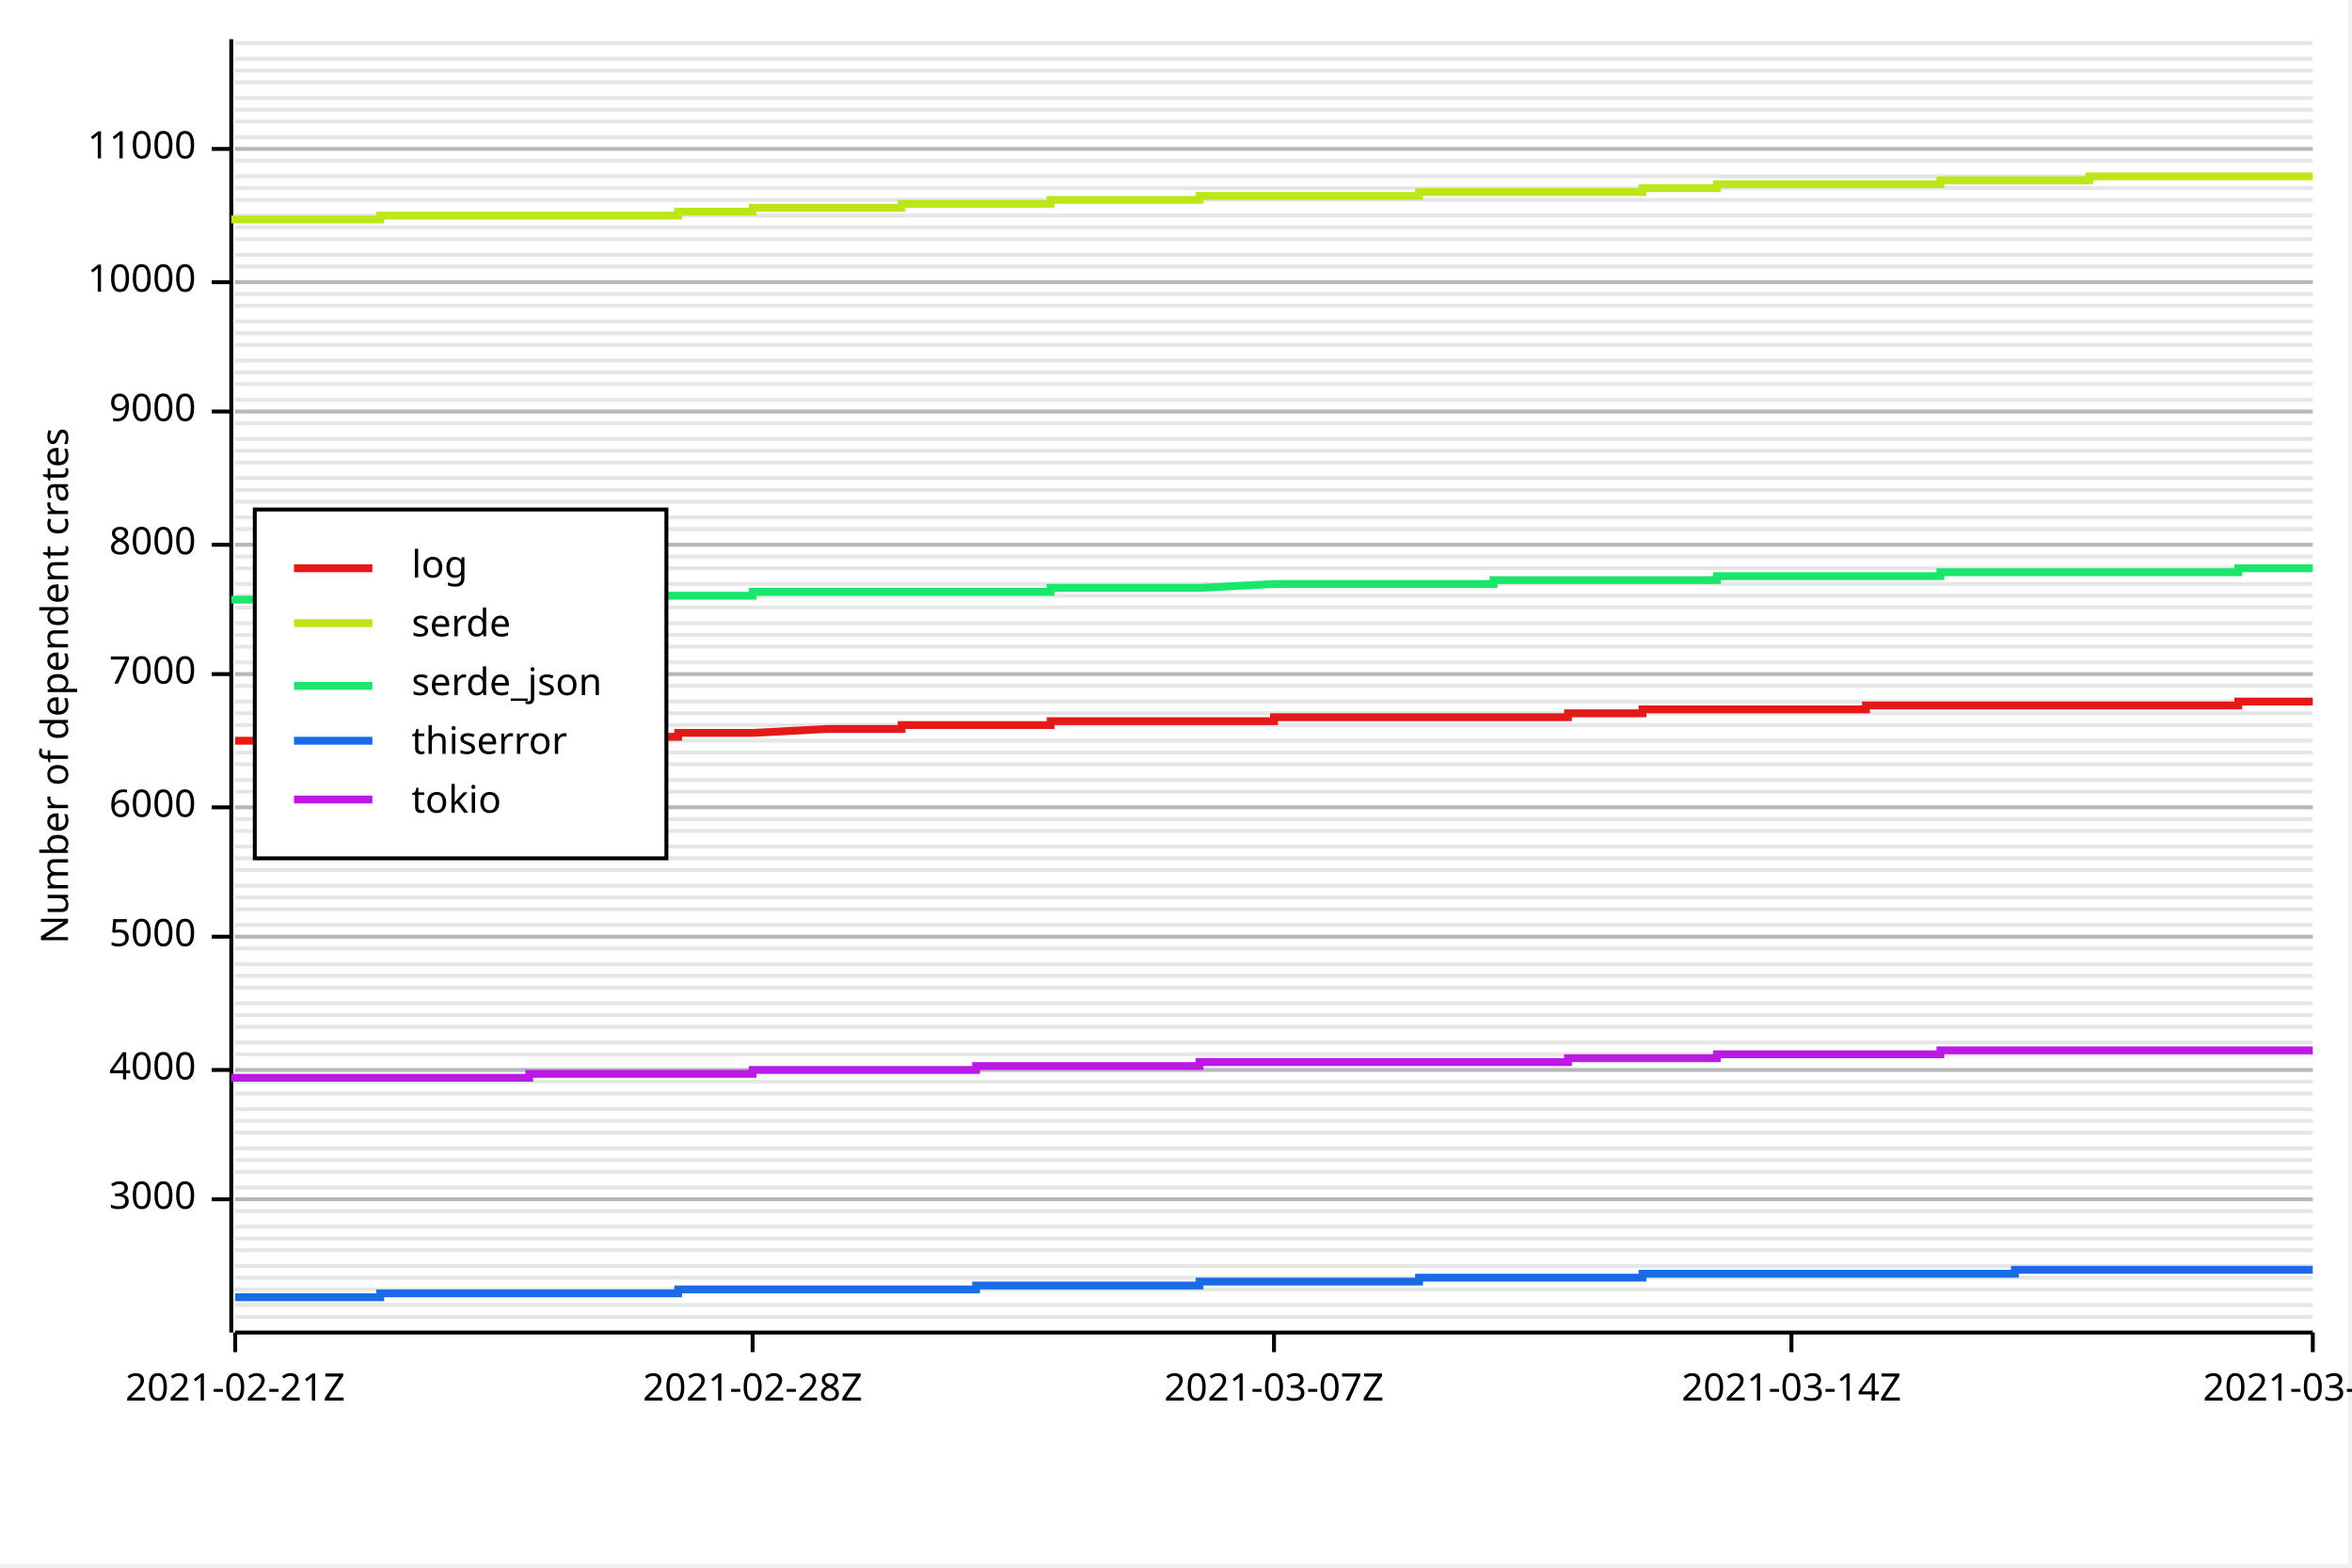
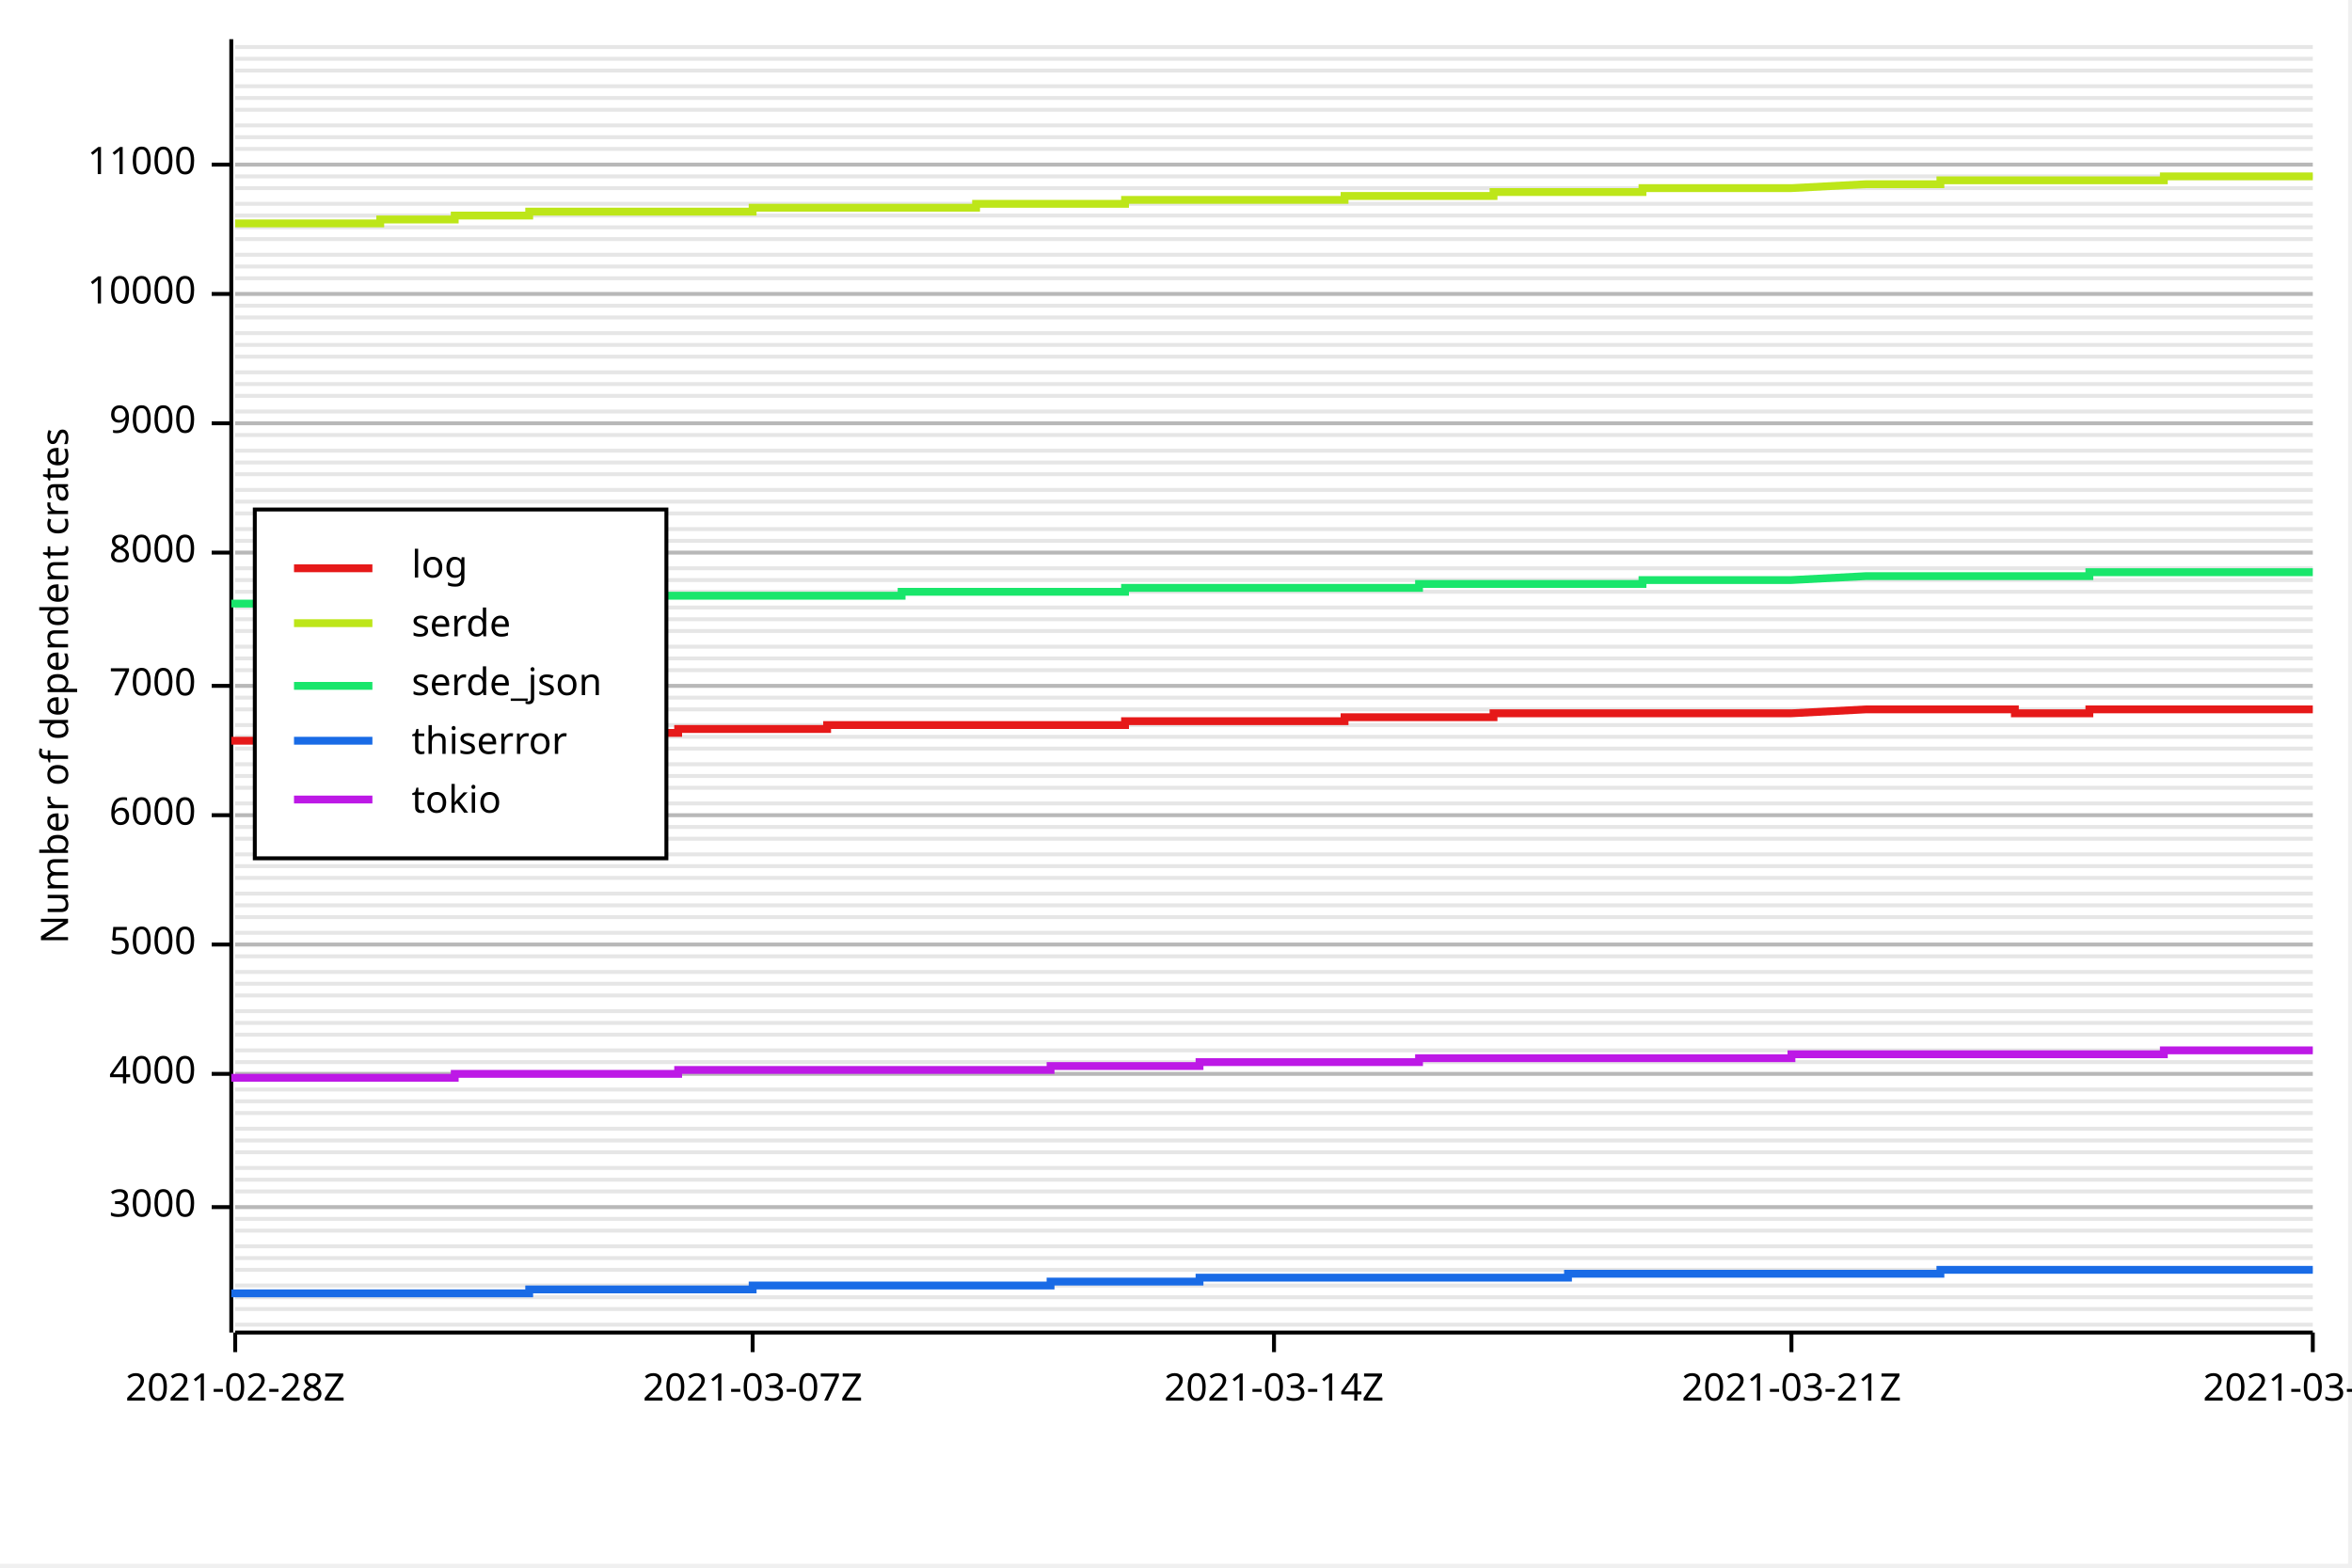
<svg xmlns="http://www.w3.org/2000/svg" width="600" height="400" viewBox="0 0 600 400">
  <rect x="0" y="0" width="599" height="399" opacity="1" fill="#FFFFFF" stroke="none" />
-   <line opacity="0.1" stroke="#000000" stroke-width="1" x1="60" y1="336" x2="590" y2="336" />
-   <line opacity="0.1" stroke="#000000" stroke-width="1" x1="60" y1="333" x2="590" y2="333" />
-   <line opacity="0.1" stroke="#000000" stroke-width="1" x1="60" y1="329" x2="590" y2="329" />
-   <line opacity="0.1" stroke="#000000" stroke-width="1" x1="60" y1="326" x2="590" y2="326" />
-   <line opacity="0.1" stroke="#000000" stroke-width="1" x1="60" y1="323" x2="590" y2="323" />
-   <line opacity="0.1" stroke="#000000" stroke-width="1" x1="60" y1="319" x2="590" y2="319" />
-   <line opacity="0.1" stroke="#000000" stroke-width="1" x1="60" y1="316" x2="590" y2="316" />
-   <line opacity="0.1" stroke="#000000" stroke-width="1" x1="60" y1="313" x2="590" y2="313" />
-   <line opacity="0.1" stroke="#000000" stroke-width="1" x1="60" y1="309" x2="590" y2="309" />
-   <line opacity="0.1" stroke="#000000" stroke-width="1" x1="60" y1="306" x2="590" y2="306" />
-   <line opacity="0.1" stroke="#000000" stroke-width="1" x1="60" y1="303" x2="590" y2="303" />
-   <line opacity="0.1" stroke="#000000" stroke-width="1" x1="60" y1="299" x2="590" y2="299" />
-   <line opacity="0.1" stroke="#000000" stroke-width="1" x1="60" y1="296" x2="590" y2="296" />
-   <line opacity="0.1" stroke="#000000" stroke-width="1" x1="60" y1="293" x2="590" y2="293" />
-   <line opacity="0.1" stroke="#000000" stroke-width="1" x1="60" y1="289" x2="590" y2="289" />
-   <line opacity="0.1" stroke="#000000" stroke-width="1" x1="60" y1="286" x2="590" y2="286" />
-   <line opacity="0.1" stroke="#000000" stroke-width="1" x1="60" y1="283" x2="590" y2="283" />
-   <line opacity="0.1" stroke="#000000" stroke-width="1" x1="60" y1="279" x2="590" y2="279" />
-   <line opacity="0.1" stroke="#000000" stroke-width="1" x1="60" y1="276" x2="590" y2="276" />
-   <line opacity="0.1" stroke="#000000" stroke-width="1" x1="60" y1="273" x2="590" y2="273" />
-   <line opacity="0.1" stroke="#000000" stroke-width="1" x1="60" y1="269" x2="590" y2="269" />
-   <line opacity="0.1" stroke="#000000" stroke-width="1" x1="60" y1="266" x2="590" y2="266" />
-   <line opacity="0.1" stroke="#000000" stroke-width="1" x1="60" y1="262" x2="590" y2="262" />
-   <line opacity="0.1" stroke="#000000" stroke-width="1" x1="60" y1="259" x2="590" y2="259" />
-   <line opacity="0.1" stroke="#000000" stroke-width="1" x1="60" y1="256" x2="590" y2="256" />
-   <line opacity="0.1" stroke="#000000" stroke-width="1" x1="60" y1="252" x2="590" y2="252" />
-   <line opacity="0.1" stroke="#000000" stroke-width="1" x1="60" y1="249" x2="590" y2="249" />
-   <line opacity="0.1" stroke="#000000" stroke-width="1" x1="60" y1="246" x2="590" y2="246" />
-   <line opacity="0.1" stroke="#000000" stroke-width="1" x1="60" y1="242" x2="590" y2="242" />
-   <line opacity="0.1" stroke="#000000" stroke-width="1" x1="60" y1="239" x2="590" y2="239" />
-   <line opacity="0.1" stroke="#000000" stroke-width="1" x1="60" y1="236" x2="590" y2="236" />
-   <line opacity="0.1" stroke="#000000" stroke-width="1" x1="60" y1="232" x2="590" y2="232" />
-   <line opacity="0.1" stroke="#000000" stroke-width="1" x1="60" y1="229" x2="590" y2="229" />
-   <line opacity="0.1" stroke="#000000" stroke-width="1" x1="60" y1="226" x2="590" y2="226" />
-   <line opacity="0.1" stroke="#000000" stroke-width="1" x1="60" y1="222" x2="590" y2="222" />
-   <line opacity="0.1" stroke="#000000" stroke-width="1" x1="60" y1="219" x2="590" y2="219" />
-   <line opacity="0.1" stroke="#000000" stroke-width="1" x1="60" y1="216" x2="590" y2="216" />
-   <line opacity="0.1" stroke="#000000" stroke-width="1" x1="60" y1="212" x2="590" y2="212" />
-   <line opacity="0.1" stroke="#000000" stroke-width="1" x1="60" y1="209" x2="590" y2="209" />
-   <line opacity="0.1" stroke="#000000" stroke-width="1" x1="60" y1="206" x2="590" y2="206" />
-   <line opacity="0.1" stroke="#000000" stroke-width="1" x1="60" y1="202" x2="590" y2="202" />
-   <line opacity="0.1" stroke="#000000" stroke-width="1" x1="60" y1="199" x2="590" y2="199" />
+   <line opacity="0.1" stroke="#000000" stroke-width="1" x1="60" y1="338" x2="590" y2="338" />
+   <line opacity="0.1" stroke="#000000" stroke-width="1" x1="60" y1="334" x2="590" y2="334" />
+   <line opacity="0.1" stroke="#000000" stroke-width="1" x1="60" y1="331" x2="590" y2="331" />
+   <line opacity="0.1" stroke="#000000" stroke-width="1" x1="60" y1="328" x2="590" y2="328" />
+   <line opacity="0.1" stroke="#000000" stroke-width="1" x1="60" y1="324" x2="590" y2="324" />
+   <line opacity="0.1" stroke="#000000" stroke-width="1" x1="60" y1="321" x2="590" y2="321" />
+   <line opacity="0.1" stroke="#000000" stroke-width="1" x1="60" y1="318" x2="590" y2="318" />
+   <line opacity="0.1" stroke="#000000" stroke-width="1" x1="60" y1="314" x2="590" y2="314" />
+   <line opacity="0.1" stroke="#000000" stroke-width="1" x1="60" y1="311" x2="590" y2="311" />
+   <line opacity="0.1" stroke="#000000" stroke-width="1" x1="60" y1="308" x2="590" y2="308" />
+   <line opacity="0.1" stroke="#000000" stroke-width="1" x1="60" y1="304" x2="590" y2="304" />
+   <line opacity="0.1" stroke="#000000" stroke-width="1" x1="60" y1="301" x2="590" y2="301" />
+   <line opacity="0.1" stroke="#000000" stroke-width="1" x1="60" y1="298" x2="590" y2="298" />
+   <line opacity="0.1" stroke="#000000" stroke-width="1" x1="60" y1="294" x2="590" y2="294" />
+   <line opacity="0.1" stroke="#000000" stroke-width="1" x1="60" y1="291" x2="590" y2="291" />
+   <line opacity="0.1" stroke="#000000" stroke-width="1" x1="60" y1="288" x2="590" y2="288" />
+   <line opacity="0.1" stroke="#000000" stroke-width="1" x1="60" y1="284" x2="590" y2="284" />
+   <line opacity="0.1" stroke="#000000" stroke-width="1" x1="60" y1="281" x2="590" y2="281" />
+   <line opacity="0.1" stroke="#000000" stroke-width="1" x1="60" y1="278" x2="590" y2="278" />
+   <line opacity="0.1" stroke="#000000" stroke-width="1" x1="60" y1="274" x2="590" y2="274" />
+   <line opacity="0.1" stroke="#000000" stroke-width="1" x1="60" y1="271" x2="590" y2="271" />
+   <line opacity="0.1" stroke="#000000" stroke-width="1" x1="60" y1="268" x2="590" y2="268" />
+   <line opacity="0.1" stroke="#000000" stroke-width="1" x1="60" y1="264" x2="590" y2="264" />
+   <line opacity="0.1" stroke="#000000" stroke-width="1" x1="60" y1="261" x2="590" y2="261" />
+   <line opacity="0.1" stroke="#000000" stroke-width="1" x1="60" y1="258" x2="590" y2="258" />
+   <line opacity="0.1" stroke="#000000" stroke-width="1" x1="60" y1="254" x2="590" y2="254" />
+   <line opacity="0.1" stroke="#000000" stroke-width="1" x1="60" y1="251" x2="590" y2="251" />
+   <line opacity="0.1" stroke="#000000" stroke-width="1" x1="60" y1="248" x2="590" y2="248" />
+   <line opacity="0.1" stroke="#000000" stroke-width="1" x1="60" y1="244" x2="590" y2="244" />
+   <line opacity="0.1" stroke="#000000" stroke-width="1" x1="60" y1="241" x2="590" y2="241" />
+   <line opacity="0.1" stroke="#000000" stroke-width="1" x1="60" y1="238" x2="590" y2="238" />
+   <line opacity="0.1" stroke="#000000" stroke-width="1" x1="60" y1="234" x2="590" y2="234" />
+   <line opacity="0.1" stroke="#000000" stroke-width="1" x1="60" y1="231" x2="590" y2="231" />
+   <line opacity="0.1" stroke="#000000" stroke-width="1" x1="60" y1="228" x2="590" y2="228" />
+   <line opacity="0.1" stroke="#000000" stroke-width="1" x1="60" y1="224" x2="590" y2="224" />
+   <line opacity="0.1" stroke="#000000" stroke-width="1" x1="60" y1="221" x2="590" y2="221" />
+   <line opacity="0.1" stroke="#000000" stroke-width="1" x1="60" y1="218" x2="590" y2="218" />
+   <line opacity="0.1" stroke="#000000" stroke-width="1" x1="60" y1="214" x2="590" y2="214" />
+   <line opacity="0.1" stroke="#000000" stroke-width="1" x1="60" y1="211" x2="590" y2="211" />
+   <line opacity="0.1" stroke="#000000" stroke-width="1" x1="60" y1="208" x2="590" y2="208" />
+   <line opacity="0.1" stroke="#000000" stroke-width="1" x1="60" y1="205" x2="590" y2="205" />
+   <line opacity="0.1" stroke="#000000" stroke-width="1" x1="60" y1="201" x2="590" y2="201" />
+   <line opacity="0.1" stroke="#000000" stroke-width="1" x1="60" y1="198" x2="590" y2="198" />
  <line opacity="0.1" stroke="#000000" stroke-width="1" x1="60" y1="195" x2="590" y2="195" />
-   <line opacity="0.1" stroke="#000000" stroke-width="1" x1="60" y1="192" x2="590" y2="192" />
-   <line opacity="0.1" stroke="#000000" stroke-width="1" x1="60" y1="189" x2="590" y2="189" />
+   <line opacity="0.1" stroke="#000000" stroke-width="1" x1="60" y1="191" x2="590" y2="191" />
+   <line opacity="0.1" stroke="#000000" stroke-width="1" x1="60" y1="188" x2="590" y2="188" />
  <line opacity="0.1" stroke="#000000" stroke-width="1" x1="60" y1="185" x2="590" y2="185" />
-   <line opacity="0.1" stroke="#000000" stroke-width="1" x1="60" y1="182" x2="590" y2="182" />
-   <line opacity="0.1" stroke="#000000" stroke-width="1" x1="60" y1="179" x2="590" y2="179" />
+   <line opacity="0.1" stroke="#000000" stroke-width="1" x1="60" y1="181" x2="590" y2="181" />
+   <line opacity="0.1" stroke="#000000" stroke-width="1" x1="60" y1="178" x2="590" y2="178" />
  <line opacity="0.1" stroke="#000000" stroke-width="1" x1="60" y1="175" x2="590" y2="175" />
-   <line opacity="0.1" stroke="#000000" stroke-width="1" x1="60" y1="172" x2="590" y2="172" />
-   <line opacity="0.1" stroke="#000000" stroke-width="1" x1="60" y1="169" x2="590" y2="169" />
+   <line opacity="0.1" stroke="#000000" stroke-width="1" x1="60" y1="171" x2="590" y2="171" />
+   <line opacity="0.1" stroke="#000000" stroke-width="1" x1="60" y1="168" x2="590" y2="168" />
  <line opacity="0.1" stroke="#000000" stroke-width="1" x1="60" y1="165" x2="590" y2="165" />
-   <line opacity="0.1" stroke="#000000" stroke-width="1" x1="60" y1="162" x2="590" y2="162" />
-   <line opacity="0.1" stroke="#000000" stroke-width="1" x1="60" y1="159" x2="590" y2="159" />
+   <line opacity="0.1" stroke="#000000" stroke-width="1" x1="60" y1="161" x2="590" y2="161" />
+   <line opacity="0.1" stroke="#000000" stroke-width="1" x1="60" y1="158" x2="590" y2="158" />
  <line opacity="0.1" stroke="#000000" stroke-width="1" x1="60" y1="155" x2="590" y2="155" />
-   <line opacity="0.1" stroke="#000000" stroke-width="1" x1="60" y1="152" x2="590" y2="152" />
-   <line opacity="0.1" stroke="#000000" stroke-width="1" x1="60" y1="149" x2="590" y2="149" />
+   <line opacity="0.1" stroke="#000000" stroke-width="1" x1="60" y1="151" x2="590" y2="151" />
+   <line opacity="0.1" stroke="#000000" stroke-width="1" x1="60" y1="148" x2="590" y2="148" />
  <line opacity="0.1" stroke="#000000" stroke-width="1" x1="60" y1="145" x2="590" y2="145" />
-   <line opacity="0.1" stroke="#000000" stroke-width="1" x1="60" y1="142" x2="590" y2="142" />
-   <line opacity="0.1" stroke="#000000" stroke-width="1" x1="60" y1="139" x2="590" y2="139" />
+   <line opacity="0.1" stroke="#000000" stroke-width="1" x1="60" y1="141" x2="590" y2="141" />
+   <line opacity="0.1" stroke="#000000" stroke-width="1" x1="60" y1="138" x2="590" y2="138" />
  <line opacity="0.1" stroke="#000000" stroke-width="1" x1="60" y1="135" x2="590" y2="135" />
-   <line opacity="0.1" stroke="#000000" stroke-width="1" x1="60" y1="132" x2="590" y2="132" />
+   <line opacity="0.1" stroke="#000000" stroke-width="1" x1="60" y1="131" x2="590" y2="131" />
  <line opacity="0.1" stroke="#000000" stroke-width="1" x1="60" y1="128" x2="590" y2="128" />
  <line opacity="0.1" stroke="#000000" stroke-width="1" x1="60" y1="125" x2="590" y2="125" />
-   <line opacity="0.1" stroke="#000000" stroke-width="1" x1="60" y1="122" x2="590" y2="122" />
+   <line opacity="0.1" stroke="#000000" stroke-width="1" x1="60" y1="121" x2="590" y2="121" />
  <line opacity="0.1" stroke="#000000" stroke-width="1" x1="60" y1="118" x2="590" y2="118" />
  <line opacity="0.1" stroke="#000000" stroke-width="1" x1="60" y1="115" x2="590" y2="115" />
-   <line opacity="0.1" stroke="#000000" stroke-width="1" x1="60" y1="112" x2="590" y2="112" />
+   <line opacity="0.1" stroke="#000000" stroke-width="1" x1="60" y1="111" x2="590" y2="111" />
  <line opacity="0.1" stroke="#000000" stroke-width="1" x1="60" y1="108" x2="590" y2="108" />
  <line opacity="0.1" stroke="#000000" stroke-width="1" x1="60" y1="105" x2="590" y2="105" />
-   <line opacity="0.1" stroke="#000000" stroke-width="1" x1="60" y1="102" x2="590" y2="102" />
+   <line opacity="0.1" stroke="#000000" stroke-width="1" x1="60" y1="101" x2="590" y2="101" />
  <line opacity="0.1" stroke="#000000" stroke-width="1" x1="60" y1="98" x2="590" y2="98" />
  <line opacity="0.1" stroke="#000000" stroke-width="1" x1="60" y1="95" x2="590" y2="95" />
-   <line opacity="0.1" stroke="#000000" stroke-width="1" x1="60" y1="92" x2="590" y2="92" />
+   <line opacity="0.1" stroke="#000000" stroke-width="1" x1="60" y1="91" x2="590" y2="91" />
  <line opacity="0.1" stroke="#000000" stroke-width="1" x1="60" y1="88" x2="590" y2="88" />
  <line opacity="0.1" stroke="#000000" stroke-width="1" x1="60" y1="85" x2="590" y2="85" />
-   <line opacity="0.1" stroke="#000000" stroke-width="1" x1="60" y1="82" x2="590" y2="82" />
+   <line opacity="0.1" stroke="#000000" stroke-width="1" x1="60" y1="81" x2="590" y2="81" />
  <line opacity="0.1" stroke="#000000" stroke-width="1" x1="60" y1="78" x2="590" y2="78" />
  <line opacity="0.1" stroke="#000000" stroke-width="1" x1="60" y1="75" x2="590" y2="75" />
-   <line opacity="0.1" stroke="#000000" stroke-width="1" x1="60" y1="72" x2="590" y2="72" />
+   <line opacity="0.1" stroke="#000000" stroke-width="1" x1="60" y1="71" x2="590" y2="71" />
  <line opacity="0.1" stroke="#000000" stroke-width="1" x1="60" y1="68" x2="590" y2="68" />
  <line opacity="0.1" stroke="#000000" stroke-width="1" x1="60" y1="65" x2="590" y2="65" />
  <line opacity="0.1" stroke="#000000" stroke-width="1" x1="60" y1="61" x2="590" y2="61" />
  <line opacity="0.1" stroke="#000000" stroke-width="1" x1="60" y1="58" x2="590" y2="58" />
  <line opacity="0.1" stroke="#000000" stroke-width="1" x1="60" y1="55" x2="590" y2="55" />
-   <line opacity="0.1" stroke="#000000" stroke-width="1" x1="60" y1="51" x2="590" y2="51" />
+   <line opacity="0.1" stroke="#000000" stroke-width="1" x1="60" y1="52" x2="590" y2="52" />
  <line opacity="0.1" stroke="#000000" stroke-width="1" x1="60" y1="48" x2="590" y2="48" />
  <line opacity="0.1" stroke="#000000" stroke-width="1" x1="60" y1="45" x2="590" y2="45" />
-   <line opacity="0.1" stroke="#000000" stroke-width="1" x1="60" y1="41" x2="590" y2="41" />
+   <line opacity="0.1" stroke="#000000" stroke-width="1" x1="60" y1="42" x2="590" y2="42" />
  <line opacity="0.1" stroke="#000000" stroke-width="1" x1="60" y1="38" x2="590" y2="38" />
  <line opacity="0.1" stroke="#000000" stroke-width="1" x1="60" y1="35" x2="590" y2="35" />
-   <line opacity="0.1" stroke="#000000" stroke-width="1" x1="60" y1="31" x2="590" y2="31" />
+   <line opacity="0.1" stroke="#000000" stroke-width="1" x1="60" y1="32" x2="590" y2="32" />
  <line opacity="0.1" stroke="#000000" stroke-width="1" x1="60" y1="28" x2="590" y2="28" />
  <line opacity="0.1" stroke="#000000" stroke-width="1" x1="60" y1="25" x2="590" y2="25" />
-   <line opacity="0.1" stroke="#000000" stroke-width="1" x1="60" y1="21" x2="590" y2="21" />
+   <line opacity="0.1" stroke="#000000" stroke-width="1" x1="60" y1="22" x2="590" y2="22" />
  <line opacity="0.1" stroke="#000000" stroke-width="1" x1="60" y1="18" x2="590" y2="18" />
  <line opacity="0.1" stroke="#000000" stroke-width="1" x1="60" y1="15" x2="590" y2="15" />
-   <line opacity="0.1" stroke="#000000" stroke-width="1" x1="60" y1="11" x2="590" y2="11" />
+   <line opacity="0.1" stroke="#000000" stroke-width="1" x1="60" y1="12" x2="590" y2="12" />
  <text x="10" y="175" dy="0.76em" text-anchor="middle" font-family="sans-serif" font-size="9.677" opacity="1" fill="#000000" transform="rotate(270, 10, 175)">
Number of dependent crates
</text>
-   <line opacity="0.2" stroke="#000000" stroke-width="1" x1="60" y1="306" x2="590" y2="306" />
-   <line opacity="0.2" stroke="#000000" stroke-width="1" x1="60" y1="273" x2="590" y2="273" />
-   <line opacity="0.2" stroke="#000000" stroke-width="1" x1="60" y1="239" x2="590" y2="239" />
-   <line opacity="0.2" stroke="#000000" stroke-width="1" x1="60" y1="206" x2="590" y2="206" />
-   <line opacity="0.2" stroke="#000000" stroke-width="1" x1="60" y1="172" x2="590" y2="172" />
-   <line opacity="0.2" stroke="#000000" stroke-width="1" x1="60" y1="139" x2="590" y2="139" />
-   <line opacity="0.2" stroke="#000000" stroke-width="1" x1="60" y1="105" x2="590" y2="105" />
-   <line opacity="0.2" stroke="#000000" stroke-width="1" x1="60" y1="72" x2="590" y2="72" />
-   <line opacity="0.2" stroke="#000000" stroke-width="1" x1="60" y1="38" x2="590" y2="38" />
+   <line opacity="0.2" stroke="#000000" stroke-width="1" x1="60" y1="308" x2="590" y2="308" />
+   <line opacity="0.2" stroke="#000000" stroke-width="1" x1="60" y1="274" x2="590" y2="274" />
+   <line opacity="0.2" stroke="#000000" stroke-width="1" x1="60" y1="241" x2="590" y2="241" />
+   <line opacity="0.2" stroke="#000000" stroke-width="1" x1="60" y1="208" x2="590" y2="208" />
+   <line opacity="0.2" stroke="#000000" stroke-width="1" x1="60" y1="175" x2="590" y2="175" />
+   <line opacity="0.2" stroke="#000000" stroke-width="1" x1="60" y1="141" x2="590" y2="141" />
+   <line opacity="0.2" stroke="#000000" stroke-width="1" x1="60" y1="108" x2="590" y2="108" />
+   <line opacity="0.2" stroke="#000000" stroke-width="1" x1="60" y1="75" x2="590" y2="75" />
+   <line opacity="0.2" stroke="#000000" stroke-width="1" x1="60" y1="42" x2="590" y2="42" />
  <polyline fill="none" opacity="1" stroke="#000000" stroke-width="1" points="59,10 59,340 " />
-   <text x="50" y="306" dy="0.5ex" text-anchor="end" font-family="sans-serif" font-size="9.677" opacity="1" fill="#000000">
+   <text x="50" y="308" dy="0.5ex" text-anchor="end" font-family="sans-serif" font-size="9.677" opacity="1" fill="#000000">
3000
</text>
-   <polyline fill="none" opacity="1" stroke="#000000" stroke-width="1" points="54,306 59,306 " />
-   <text x="50" y="273" dy="0.5ex" text-anchor="end" font-family="sans-serif" font-size="9.677" opacity="1" fill="#000000">
+   <polyline fill="none" opacity="1" stroke="#000000" stroke-width="1" points="54,308 59,308 " />
+   <text x="50" y="274" dy="0.5ex" text-anchor="end" font-family="sans-serif" font-size="9.677" opacity="1" fill="#000000">
4000
</text>
-   <polyline fill="none" opacity="1" stroke="#000000" stroke-width="1" points="54,273 59,273 " />
-   <text x="50" y="239" dy="0.5ex" text-anchor="end" font-family="sans-serif" font-size="9.677" opacity="1" fill="#000000">
+   <polyline fill="none" opacity="1" stroke="#000000" stroke-width="1" points="54,274 59,274 " />
+   <text x="50" y="241" dy="0.5ex" text-anchor="end" font-family="sans-serif" font-size="9.677" opacity="1" fill="#000000">
5000
</text>
-   <polyline fill="none" opacity="1" stroke="#000000" stroke-width="1" points="54,239 59,239 " />
-   <text x="50" y="206" dy="0.5ex" text-anchor="end" font-family="sans-serif" font-size="9.677" opacity="1" fill="#000000">
+   <polyline fill="none" opacity="1" stroke="#000000" stroke-width="1" points="54,241 59,241 " />
+   <text x="50" y="208" dy="0.5ex" text-anchor="end" font-family="sans-serif" font-size="9.677" opacity="1" fill="#000000">
6000
</text>
-   <polyline fill="none" opacity="1" stroke="#000000" stroke-width="1" points="54,206 59,206 " />
-   <text x="50" y="172" dy="0.5ex" text-anchor="end" font-family="sans-serif" font-size="9.677" opacity="1" fill="#000000">
+   <polyline fill="none" opacity="1" stroke="#000000" stroke-width="1" points="54,208 59,208 " />
+   <text x="50" y="175" dy="0.5ex" text-anchor="end" font-family="sans-serif" font-size="9.677" opacity="1" fill="#000000">
7000
</text>
-   <polyline fill="none" opacity="1" stroke="#000000" stroke-width="1" points="54,172 59,172 " />
-   <text x="50" y="139" dy="0.5ex" text-anchor="end" font-family="sans-serif" font-size="9.677" opacity="1" fill="#000000">
+   <polyline fill="none" opacity="1" stroke="#000000" stroke-width="1" points="54,175 59,175 " />
+   <text x="50" y="141" dy="0.5ex" text-anchor="end" font-family="sans-serif" font-size="9.677" opacity="1" fill="#000000">
8000
</text>
-   <polyline fill="none" opacity="1" stroke="#000000" stroke-width="1" points="54,139 59,139 " />
-   <text x="50" y="105" dy="0.5ex" text-anchor="end" font-family="sans-serif" font-size="9.677" opacity="1" fill="#000000">
+   <polyline fill="none" opacity="1" stroke="#000000" stroke-width="1" points="54,141 59,141 " />
+   <text x="50" y="108" dy="0.5ex" text-anchor="end" font-family="sans-serif" font-size="9.677" opacity="1" fill="#000000">
9000
</text>
-   <polyline fill="none" opacity="1" stroke="#000000" stroke-width="1" points="54,105 59,105 " />
-   <text x="50" y="72" dy="0.5ex" text-anchor="end" font-family="sans-serif" font-size="9.677" opacity="1" fill="#000000">
+   <polyline fill="none" opacity="1" stroke="#000000" stroke-width="1" points="54,108 59,108 " />
+   <text x="50" y="75" dy="0.5ex" text-anchor="end" font-family="sans-serif" font-size="9.677" opacity="1" fill="#000000">
10000
</text>
-   <polyline fill="none" opacity="1" stroke="#000000" stroke-width="1" points="54,72 59,72 " />
-   <text x="50" y="38" dy="0.5ex" text-anchor="end" font-family="sans-serif" font-size="9.677" opacity="1" fill="#000000">
+   <polyline fill="none" opacity="1" stroke="#000000" stroke-width="1" points="54,75 59,75 " />
+   <text x="50" y="42" dy="0.5ex" text-anchor="end" font-family="sans-serif" font-size="9.677" opacity="1" fill="#000000">
11000
</text>
-   <polyline fill="none" opacity="1" stroke="#000000" stroke-width="1" points="54,38 59,38 " />
+   <polyline fill="none" opacity="1" stroke="#000000" stroke-width="1" points="54,42 59,42 " />
  <polyline fill="none" opacity="1" stroke="#000000" stroke-width="1" points="60,340 590,340 " />
  <text x="60" y="350" dy="0.76em" text-anchor="middle" font-family="sans-serif" font-size="9.677" opacity="1" fill="#000000">
- 2021-02-21Z
+ 2021-02-28Z
</text>
  <polyline fill="none" opacity="1" stroke="#000000" stroke-width="1" points="60,340 60,345 " />
  <text x="192" y="350" dy="0.76em" text-anchor="middle" font-family="sans-serif" font-size="9.677" opacity="1" fill="#000000">
- 2021-02-28Z
+ 2021-03-07Z
</text>
  <polyline fill="none" opacity="1" stroke="#000000" stroke-width="1" points="192,340 192,345 " />
  <text x="325" y="350" dy="0.76em" text-anchor="middle" font-family="sans-serif" font-size="9.677" opacity="1" fill="#000000">
- 2021-03-07Z
+ 2021-03-14Z
</text>
  <polyline fill="none" opacity="1" stroke="#000000" stroke-width="1" points="325,340 325,345 " />
  <text x="457" y="350" dy="0.76em" text-anchor="middle" font-family="sans-serif" font-size="9.677" opacity="1" fill="#000000">
- 2021-03-14Z
+ 2021-03-21Z
</text>
  <polyline fill="none" opacity="1" stroke="#000000" stroke-width="1" points="457,340 457,345 " />
  <text x="590" y="350" dy="0.76em" text-anchor="middle" font-family="sans-serif" font-size="9.677" opacity="1" fill="#000000">
- 2021-03-21Z
+ 2021-03-28Z
</text>
  <polyline fill="none" opacity="1" stroke="#000000" stroke-width="1" points="590,340 590,345 " />
-   <polyline fill="none" opacity="1" stroke="#E61919" stroke-width="2" points="60,189 60,189 78,189 78,188 97,188 97,188 116,188 116,188 135,188 135,188 154,188 154,188 173,188 173,187 192,187 192,187 211,186 230,186 230,185 249,185 249,185 268,185 268,184 287,184 287,184 306,184 306,184 325,184 325,183 343,183 343,183 362,183 362,183 381,183 381,183 400,183 400,182 419,182 419,181 438,181 438,181 457,181 457,181 476,181 476,180 495,180 495,180 514,180 514,180 533,180 533,180 552,180 552,180 571,180 571,179 590,179 " />
-   <polyline fill="none" opacity="1" stroke="#BDE619" stroke-width="2" points="60,57 60,56 78,56 78,56 97,56 97,55 116,55 116,55 135,55 135,55 154,55 154,55 173,55 173,54 192,54 192,53 211,53 230,53 230,52 249,52 249,52 268,52 268,51 287,51 287,51 306,51 306,50 325,50 325,50 343,50 343,50 362,50 362,49 381,49 381,49 400,49 400,49 419,49 419,48 438,48 438,47 457,47 457,47 476,47 476,47 495,47 495,46 514,46 514,46 533,46 533,45 552,45 552,45 571,45 571,45 590,45 " />
-   <polyline fill="none" opacity="1" stroke="#19E66B" stroke-width="2" points="60,154 60,153 78,153 78,153 97,153 97,153 116,153 116,153 135,153 135,153 154,153 154,152 173,152 173,152 192,152 192,151 211,151 230,151 230,151 249,151 249,151 268,151 268,150 287,150 287,150 306,150 306,150 325,149 325,149 343,149 343,149 362,149 362,149 381,149 381,148 400,148 400,148 419,148 419,148 438,148 438,147 457,147 457,147 476,147 476,147 495,147 495,146 514,146 514,146 533,146 533,146 552,146 552,146 571,146 571,145 590,145 " />
-   <polyline fill="none" opacity="1" stroke="#196BE6" stroke-width="2" points="60,331 60,331 78,331 78,331 97,331 97,330 116,330 116,330 135,330 135,330 154,330 154,330 173,330 173,329 192,329 192,329 211,329 230,329 230,329 249,329 249,328 268,328 268,328 287,328 287,328 306,328 306,327 325,327 325,327 343,327 343,327 362,327 362,326 381,326 381,326 400,326 400,326 419,326 419,325 438,325 438,325 457,325 457,325 476,325 476,325 495,325 495,325 514,325 514,324 533,324 533,324 552,324 552,324 571,324 571,324 590,324 " />
-   <polyline fill="none" opacity="1" stroke="#BD19E6" stroke-width="2" points="60,276 60,275 78,275 78,275 97,275 97,275 116,275 116,275 135,275 135,274 154,274 154,274 173,274 173,274 192,274 192,273 211,273 230,273 230,273 249,273 249,272 268,272 268,272 287,272 287,272 306,272 306,271 325,271 325,271 343,271 343,271 362,271 362,271 381,271 381,271 400,271 400,270 419,270 419,270 438,270 438,269 457,269 457,269 476,269 476,269 495,269 495,268 514,268 514,268 533,268 533,268 552,268 552,268 571,268 571,268 590,268 " />
+   <polyline fill="none" opacity="1" stroke="#E61919" stroke-width="2" points="60,190 60,189 78,189 97,189 97,188 116,188 116,187 135,187 135,187 154,187 154,187 173,187 173,186 192,186 192,186 211,186 211,185 230,185 230,185 249,185 249,185 268,185 268,185 287,185 287,184 306,184 306,184 325,184 325,184 343,184 343,183 362,183 362,183 381,183 381,182 400,182 400,182 419,182 419,182 438,182 438,182 457,182 457,182 476,181 495,181 495,181 514,181 514,182 533,182 533,181 552,181 552,181 571,181 571,181 590,181 " />
+   <polyline fill="none" opacity="1" stroke="#BDE619" stroke-width="2" points="60,57 60,57 78,57 97,57 97,56 116,56 116,55 135,55 135,54 154,54 154,54 173,54 173,54 192,54 192,53 211,53 211,53 230,53 230,53 249,53 249,52 268,52 268,52 287,52 287,51 306,51 306,51 325,51 325,51 343,51 343,50 362,50 362,50 381,50 381,49 400,49 400,49 419,49 419,48 438,48 438,48 457,48 457,48 476,47 495,47 495,46 514,46 514,46 533,46 533,46 552,46 552,45 571,45 571,45 590,45 " />
+   <polyline fill="none" opacity="1" stroke="#19E66B" stroke-width="2" points="60,155 60,154 78,154 97,154 97,153 116,153 116,153 135,153 135,153 154,153 154,152 173,152 173,152 192,152 192,152 211,152 211,152 230,152 230,151 249,151 249,151 268,151 268,151 287,151 287,150 306,150 306,150 325,150 325,150 343,150 343,150 362,150 362,149 381,149 381,149 400,149 400,149 419,149 419,148 438,148 438,148 457,148 457,148 476,147 495,147 495,147 514,147 514,147 533,147 533,146 552,146 552,146 571,146 571,146 590,146 " />
+   <polyline fill="none" opacity="1" stroke="#196BE6" stroke-width="2" points="60,331 60,330 78,330 97,330 97,330 116,330 116,330 135,330 135,329 154,329 154,329 173,329 173,329 192,329 192,328 211,328 211,328 230,328 230,328 249,328 249,328 268,328 268,327 287,327 287,327 306,327 306,326 325,326 325,326 343,326 343,326 362,326 362,326 381,326 381,326 400,326 400,325 419,325 419,325 438,325 438,325 457,325 457,325 476,325 495,325 495,324 514,324 514,324 533,324 533,324 552,324 552,324 571,324 571,324 590,324 " />
+   <polyline fill="none" opacity="1" stroke="#BD19E6" stroke-width="2" points="60,276 60,275 78,275 97,275 97,275 116,275 116,274 135,274 135,274 154,274 154,274 173,274 173,273 192,273 192,273 211,273 211,273 230,273 230,273 249,273 249,273 268,273 268,272 287,272 287,272 306,272 306,271 325,271 325,271 343,271 343,271 362,271 362,270 381,270 381,270 400,270 400,270 419,270 419,270 438,270 438,270 457,270 457,269 476,269 495,269 495,269 514,269 514,269 533,269 533,269 552,269 552,268 571,268 571,268 590,268 " />
  <rect x="65" y="130" width="105" height="89" opacity="1" fill="#FFFFFF" stroke="none" />
  <rect x="65" y="130" width="105" height="89" opacity="1" fill="none" stroke="#000000" />
  <text x="105" y="140" dy="0.76em" text-anchor="start" font-family="sans-serif" font-size="9.677" opacity="1" fill="#000000">
log
</text>
  <text x="105" y="155" dy="0.76em" text-anchor="start" font-family="sans-serif" font-size="9.677" opacity="1" fill="#000000">
serde
</text>
  <text x="105" y="170" dy="0.76em" text-anchor="start" font-family="sans-serif" font-size="9.677" opacity="1" fill="#000000">
serde_json
</text>
  <text x="105" y="185" dy="0.76em" text-anchor="start" font-family="sans-serif" font-size="9.677" opacity="1" fill="#000000">
thiserror
</text>
  <text x="105" y="200" dy="0.76em" text-anchor="start" font-family="sans-serif" font-size="9.677" opacity="1" fill="#000000">
tokio
</text>
  <polyline fill="none" opacity="1" stroke="#E61919" stroke-width="2" points="75,145 95,145 " />
  <polyline fill="none" opacity="1" stroke="#BDE619" stroke-width="2" points="75,159 95,159 " />
  <polyline fill="none" opacity="1" stroke="#19E66B" stroke-width="2" points="75,175 95,175 " />
  <polyline fill="none" opacity="1" stroke="#196BE6" stroke-width="2" points="75,189 95,189 " />
  <polyline fill="none" opacity="1" stroke="#BD19E6" stroke-width="2" points="75,204 95,204 " />
</svg>
